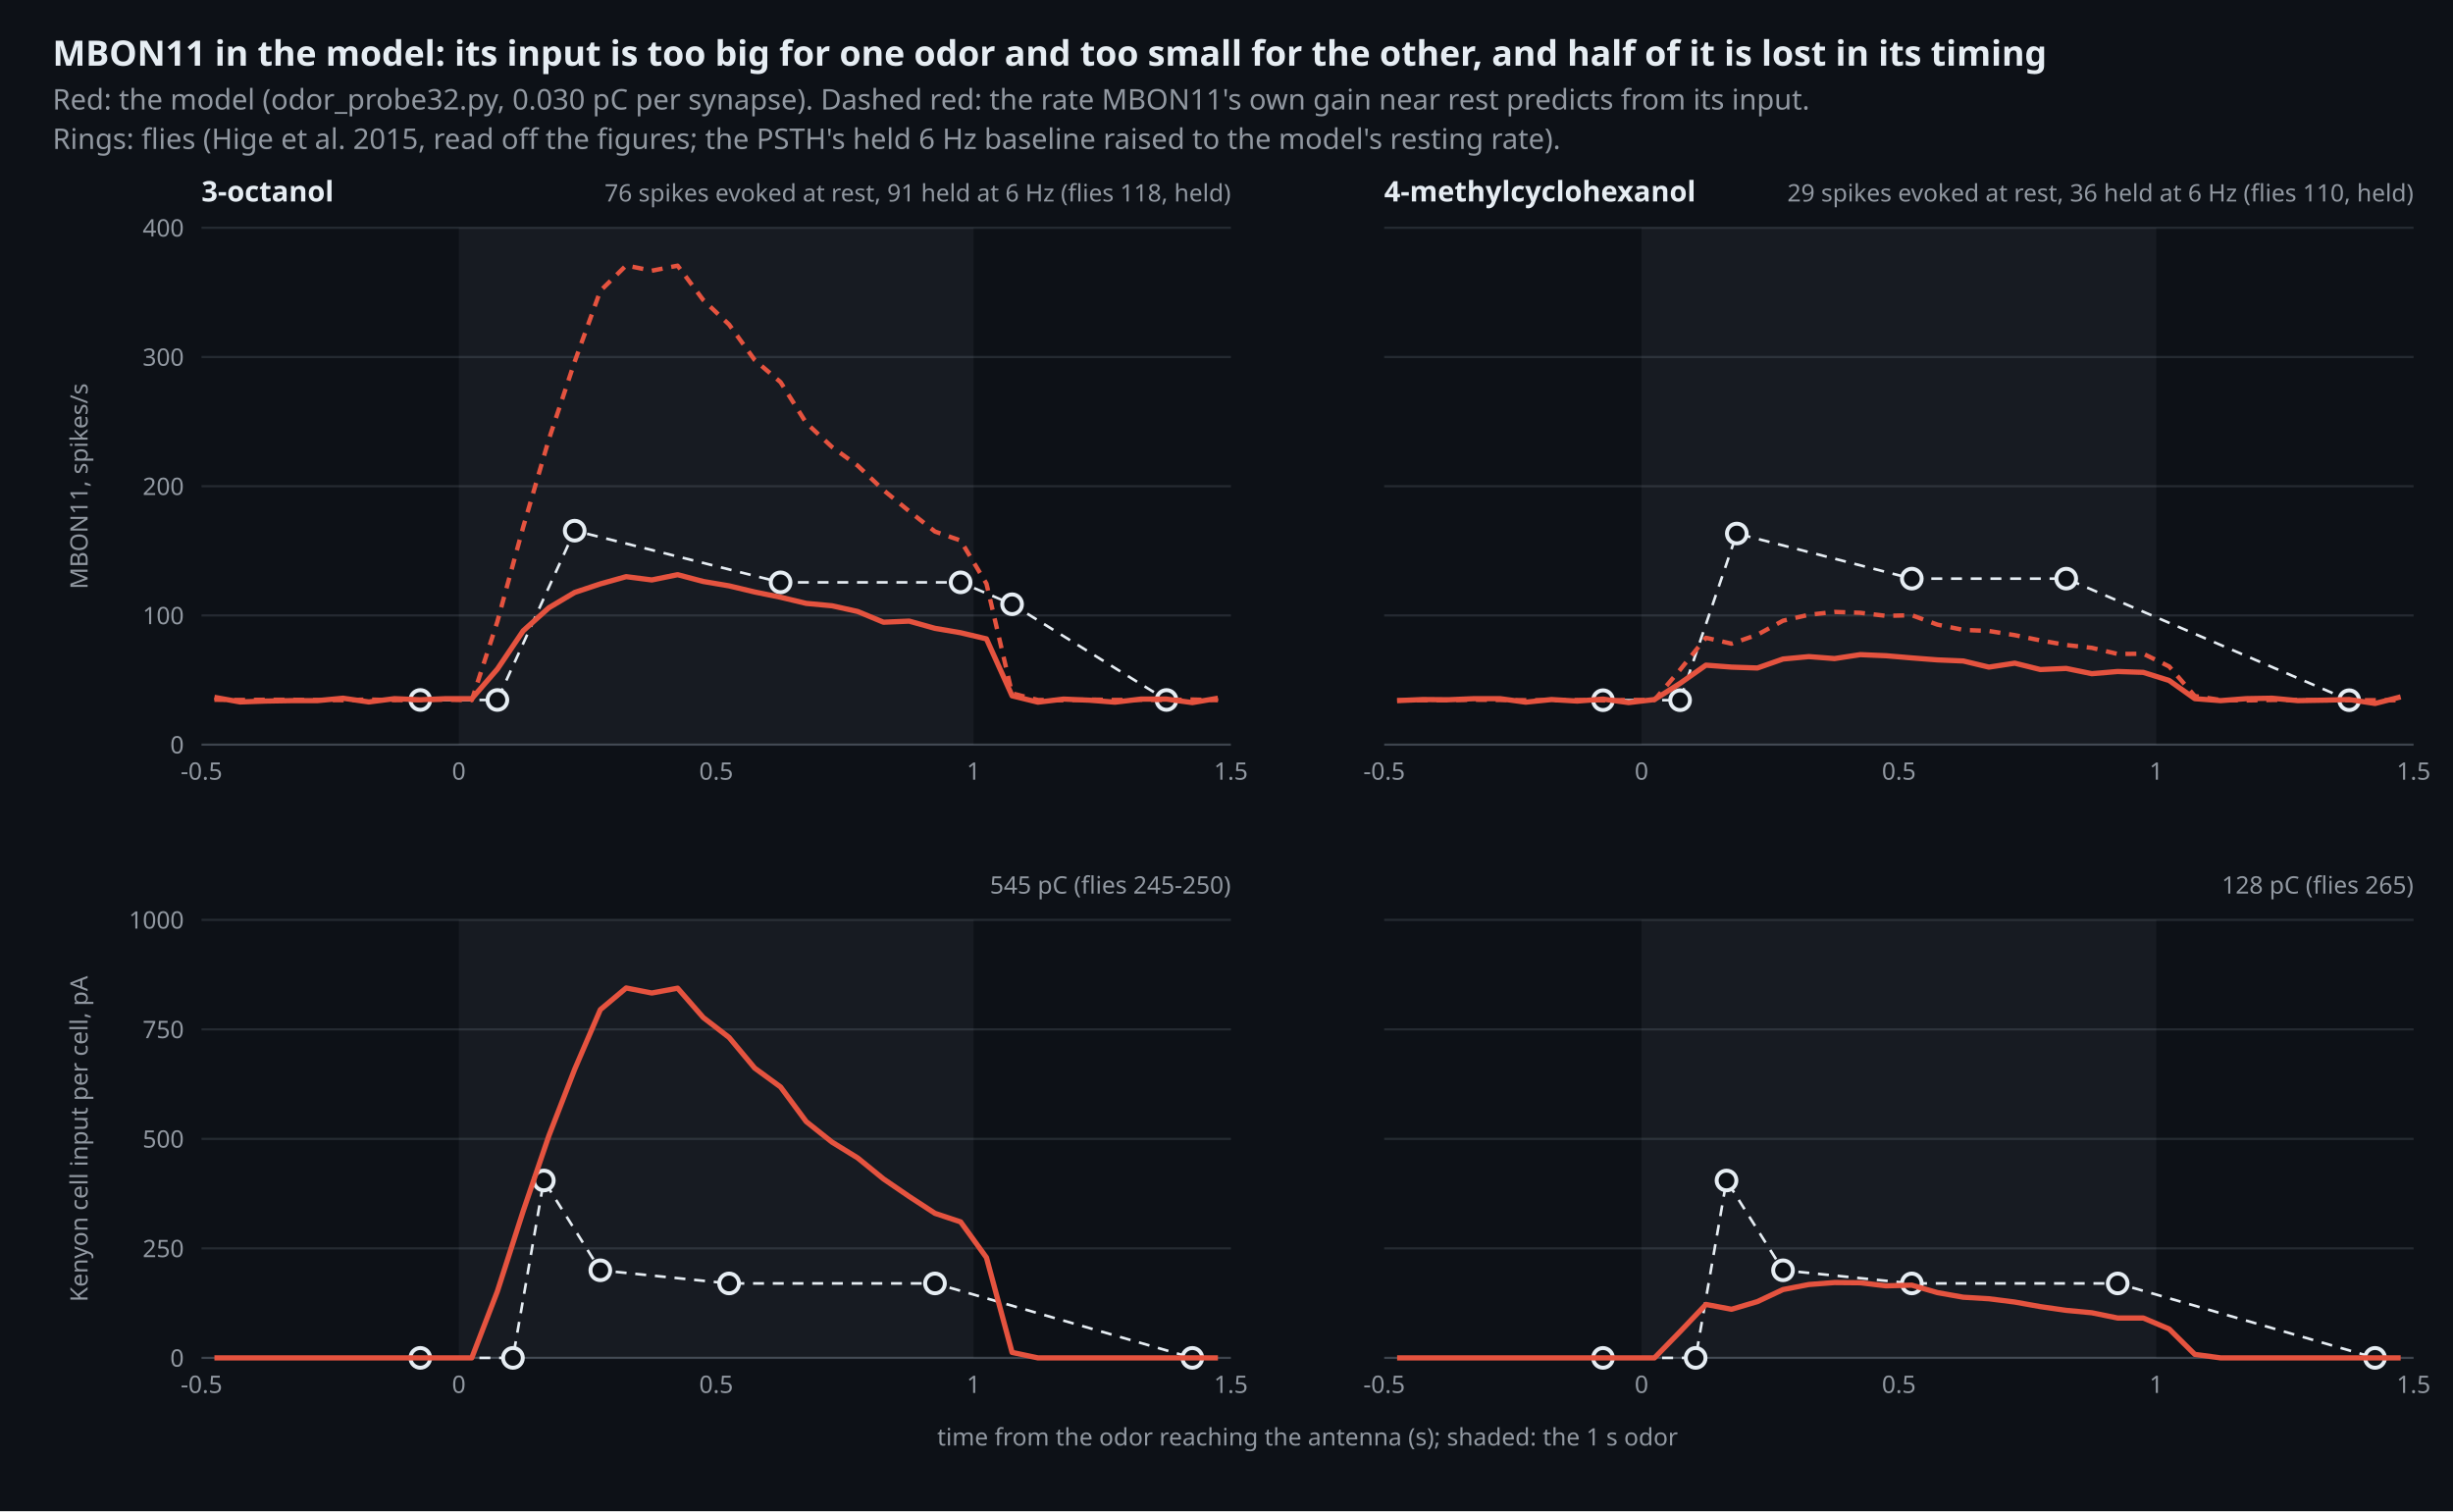
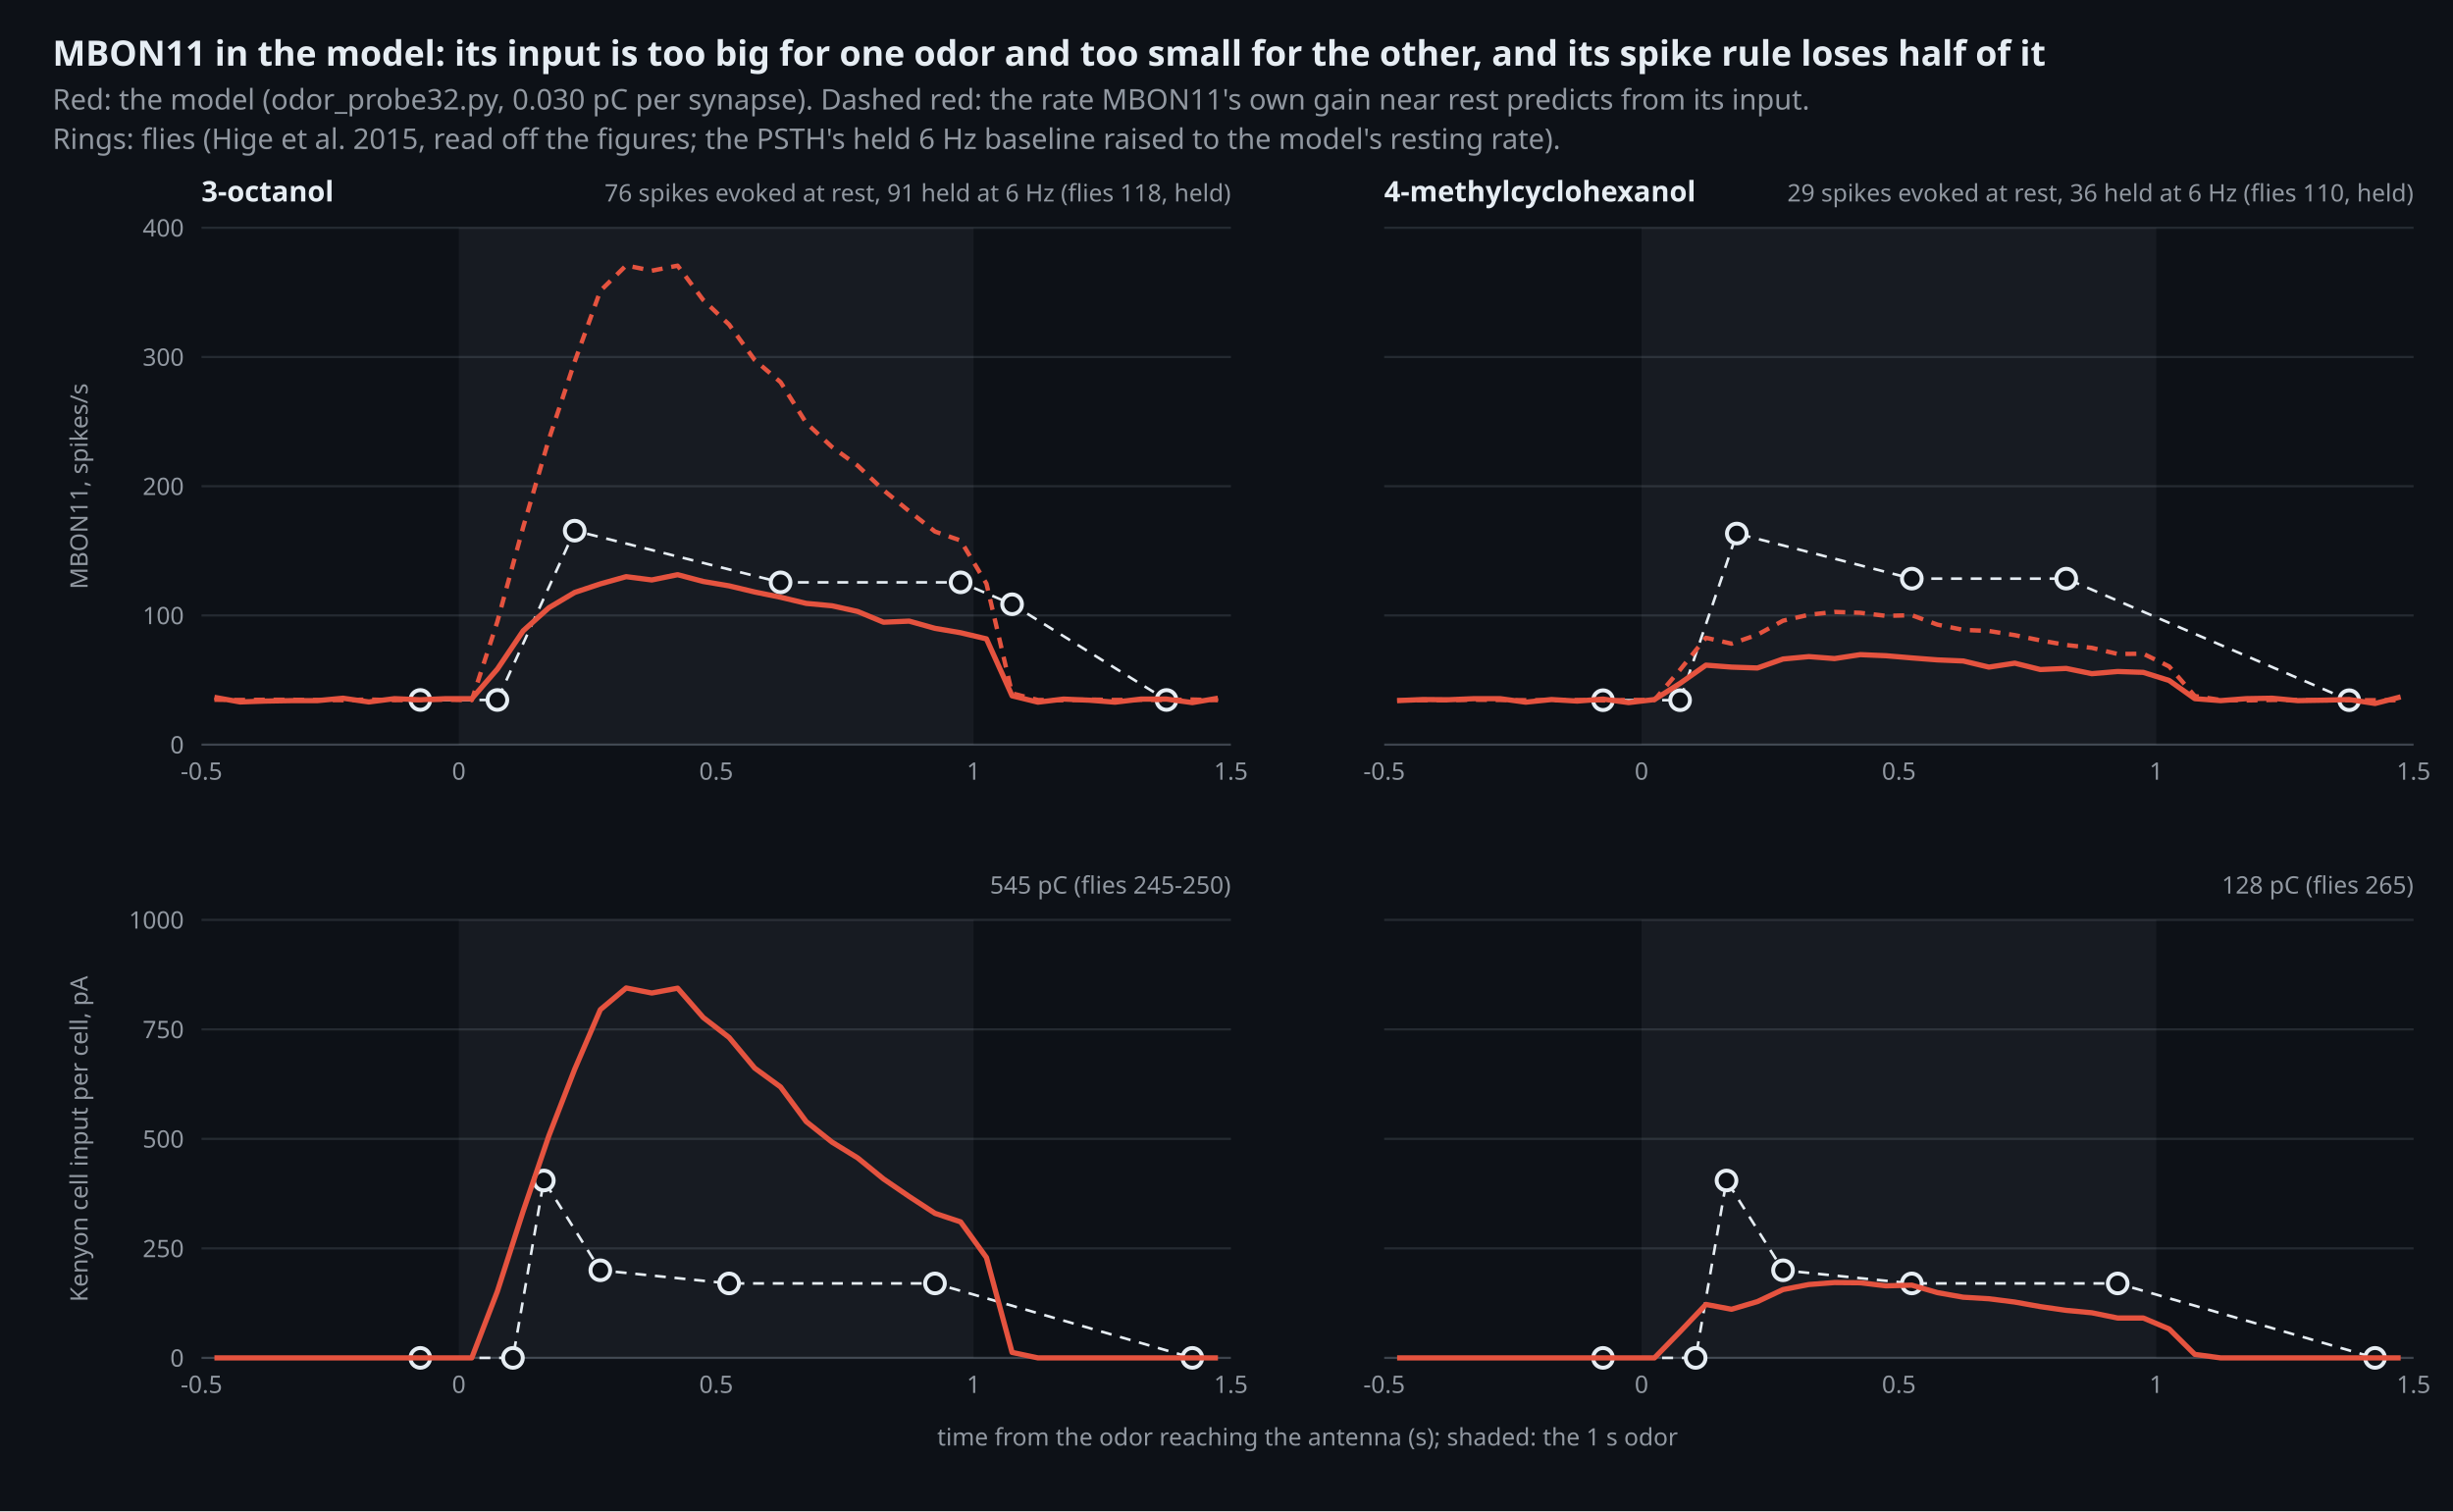
<svg xmlns="http://www.w3.org/2000/svg" width="1120" height="690" viewBox="0 0 1120 690" role="img" aria-labelledby="t">
  <style>
    text { font-family: -apple-system, BlinkMacSystemFont, 'Segoe UI', 'Noto Sans', Helvetica, Arial, sans-serif; }
    .lab { font-size: 16px; font-weight: 600; fill: #e6edf3; }
    .val { font-size: 13px; font-weight: 600; fill: #e6edf3; }
    .note { font-size: 13px; fill: #9198a1; }
    .tick { font-size: 11px; fill: #9198a1; }
    </style>
  <rect width="1120" height="690" fill="#0d1117" />
-   <text x="24.0" y="30.0" class="lab" text-anchor="start">MBON11 in the model: its input is too big for one odor and too small for the other, and half of it is lost in its timing</text>
+   <text x="24.0" y="30.0" class="lab" text-anchor="start">MBON11 in the model: its input is too big for one odor and too small for the other, and its spike rule loses half of it</text>
  <text x="24.0" y="50.0" class="note" text-anchor="start">Red: the model (odor_probe32.py, 0.030 pC per synapse). Dashed red: the rate MBON11's own gain near rest predicts from its input.</text>
  <text x="24.0" y="68.0" class="note" text-anchor="start">Rings: flies (Hige et al. 2015, read off the figures; the PSTH's held 6 Hz baseline raised to the model's resting rate).</text>
  <text x="92.0" y="92.0" class="val" text-anchor="start">3-octanol</text>
  <line x1="92" y1="340.0" x2="562" y2="340.0" stroke="#3d444d" stroke-opacity="1" />
  <text x="84.0" y="344.0" class="tick" text-anchor="end">0</text>
  <line x1="92" y1="281.0" x2="562" y2="281.0" stroke="#3d444d" stroke-opacity="0.5" />
  <text x="84.0" y="285.0" class="tick" text-anchor="end">100</text>
  <line x1="92" y1="222.0" x2="562" y2="222.0" stroke="#3d444d" stroke-opacity="0.5" />
  <text x="84.0" y="226.0" class="tick" text-anchor="end">200</text>
  <line x1="92" y1="163.0" x2="562" y2="163.0" stroke="#3d444d" stroke-opacity="0.5" />
  <text x="84.0" y="167.0" class="tick" text-anchor="end">300</text>
  <line x1="92" y1="104.0" x2="562" y2="104.0" stroke="#3d444d" stroke-opacity="0.5" />
  <text x="84.0" y="108.0" class="tick" text-anchor="end">400</text>
  <text x="92.0" y="356.0" class="tick" text-anchor="middle">-0.5</text>
  <text x="209.5" y="356.0" class="tick" text-anchor="middle">0</text>
  <text x="327.0" y="356.0" class="tick" text-anchor="middle">0.5</text>
  <text x="444.5" y="356.0" class="tick" text-anchor="middle">1</text>
  <text x="562.0" y="356.0" class="tick" text-anchor="middle">1.5</text>
  <rect x="209.5" y="104" width="235.0" height="236" fill="#e6edf3" fill-opacity="0.05" />
  <text x="40" y="222.0" class="tick" text-anchor="middle" transform="rotate(-90 40 222.0)">MBON11, spikes/s</text>
  <path d="M191.9 319.6 L227.1 319.6 L262.4 242.3 L356.4 265.9 L438.6 265.9 L462.1 275.9 L532.6 319.6" fill="none" stroke="#e6edf3" stroke-width="1.2" stroke-linejoin="round" stroke-dasharray="5 4" />
  <circle cx="191.9" cy="319.6" r="4.5" fill="#0d1117" stroke="#e6edf3" stroke-width="1.8" />
  <circle cx="227.1" cy="319.6" r="4.5" fill="#0d1117" stroke="#e6edf3" stroke-width="1.8" />
  <circle cx="262.4" cy="242.3" r="4.5" fill="#0d1117" stroke="#e6edf3" stroke-width="1.8" />
  <circle cx="356.4" cy="265.9" r="4.5" fill="#0d1117" stroke="#e6edf3" stroke-width="1.8" />
  <circle cx="438.6" cy="265.9" r="4.5" fill="#0d1117" stroke="#e6edf3" stroke-width="1.8" />
  <circle cx="462.1" cy="275.9" r="4.5" fill="#0d1117" stroke="#e6edf3" stroke-width="1.8" />
  <circle cx="532.6" cy="319.6" r="4.5" fill="#0d1117" stroke="#e6edf3" stroke-width="1.8" />
  <path d="M97.9 319.5 L109.6 319.6 L121.4 319.5 L133.1 319.5 L144.9 319.6 L156.6 319.7 L168.4 319.4 L180.1 319.7 L191.9 319.6 L203.6 319.5 L215.4 319.7 L227.1 283.8 L238.9 240.6 L250.6 200.6 L262.4 165.1 L274.1 132.8 L285.9 121.2 L297.6 123.6 L309.4 121.3 L321.1 137.0 L332.9 148.2 L344.6 164.4 L356.4 174.5 L368.1 193.1 L379.9 204.1 L391.6 212.6 L403.4 223.8 L415.1 233.4 L426.9 242.7 L438.6 246.8 L450.4 266.5 L462.1 316.6 L473.9 319.6 L485.6 319.7 L497.4 319.4 L509.1 319.6 L520.9 319.5 L532.6 319.6 L544.4 319.4 L556.1 319.7" fill="none" stroke="#e5533f" stroke-width="2.0" stroke-linejoin="round" stroke-dasharray="5 4" />
  <path d="M97.9 318.4 L109.6 320.5 L121.4 320.1 L133.1 319.9 L144.9 319.9 L156.6 318.8 L168.4 320.5 L180.1 319.0 L191.9 319.5 L203.6 319.0 L215.4 319.0 L227.1 305.5 L238.9 288.0 L250.6 277.5 L262.4 270.5 L274.1 266.6 L285.9 263.3 L297.6 264.8 L309.4 262.4 L321.1 265.5 L332.9 267.5 L344.6 270.3 L356.4 272.7 L368.1 275.5 L379.9 276.6 L391.6 279.2 L403.4 284.1 L415.1 283.6 L426.9 286.9 L438.6 288.9 L450.4 291.7 L462.1 317.7 L473.9 320.6 L485.6 319.2 L497.4 319.7 L509.1 320.6 L520.9 319.2 L532.6 319.2 L544.4 320.8 L556.1 318.8" fill="none" stroke="#e5533f" stroke-width="2.4" stroke-linejoin="round" />
  <line x1="92" y1="620.0" x2="562" y2="620.0" stroke="#3d444d" stroke-opacity="1" />
  <text x="84.0" y="624.0" class="tick" text-anchor="end">0</text>
  <line x1="92" y1="570.0" x2="562" y2="570.0" stroke="#3d444d" stroke-opacity="0.5" />
  <text x="84.0" y="574.0" class="tick" text-anchor="end">250</text>
  <line x1="92" y1="520.0" x2="562" y2="520.0" stroke="#3d444d" stroke-opacity="0.5" />
  <text x="84.0" y="524.0" class="tick" text-anchor="end">500</text>
  <line x1="92" y1="470.0" x2="562" y2="470.0" stroke="#3d444d" stroke-opacity="0.5" />
  <text x="84.0" y="474.0" class="tick" text-anchor="end">750</text>
  <line x1="92" y1="420.0" x2="562" y2="420.0" stroke="#3d444d" stroke-opacity="0.5" />
  <text x="84.0" y="424.0" class="tick" text-anchor="end">1000</text>
  <text x="92.0" y="636.0" class="tick" text-anchor="middle">-0.5</text>
  <text x="209.5" y="636.0" class="tick" text-anchor="middle">0</text>
  <text x="327.0" y="636.0" class="tick" text-anchor="middle">0.5</text>
  <text x="444.5" y="636.0" class="tick" text-anchor="middle">1</text>
  <text x="562.0" y="636.0" class="tick" text-anchor="middle">1.5</text>
  <rect x="209.5" y="420" width="235.0" height="200" fill="#e6edf3" fill-opacity="0.05" />
  <text x="40" y="520.0" class="tick" text-anchor="middle" transform="rotate(-90 40 520.0)">Kenyon cell input per cell, pA</text>
  <path d="M191.9 620.0 L234.2 620.0 L248.3 539.0 L274.1 580.0 L332.9 586.0 L426.9 586.0 L544.4 620.0" fill="none" stroke="#e6edf3" stroke-width="1.2" stroke-linejoin="round" stroke-dasharray="5 4" />
  <circle cx="191.9" cy="620.0" r="4.5" fill="#0d1117" stroke="#e6edf3" stroke-width="1.8" />
  <circle cx="234.2" cy="620.0" r="4.5" fill="#0d1117" stroke="#e6edf3" stroke-width="1.8" />
  <circle cx="248.3" cy="539.0" r="4.5" fill="#0d1117" stroke="#e6edf3" stroke-width="1.8" />
  <circle cx="274.1" cy="580.0" r="4.5" fill="#0d1117" stroke="#e6edf3" stroke-width="1.8" />
  <circle cx="332.9" cy="586.0" r="4.5" fill="#0d1117" stroke="#e6edf3" stroke-width="1.8" />
  <circle cx="426.9" cy="586.0" r="4.5" fill="#0d1117" stroke="#e6edf3" stroke-width="1.8" />
  <circle cx="544.4" cy="620.0" r="4.5" fill="#0d1117" stroke="#e6edf3" stroke-width="1.8" />
  <path d="M97.9 620.0 L109.6 620.0 L121.4 620.0 L133.1 620.0 L144.9 620.0 L156.6 620.0 L168.4 620.0 L180.1 620.0 L191.9 620.0 L203.6 620.0 L215.4 620.0 L227.1 589.6 L238.9 552.9 L250.6 518.6 L262.4 488.2 L274.1 461.0 L285.9 451.1 L297.6 453.4 L309.4 451.2 L321.1 464.6 L332.9 473.7 L344.6 487.7 L356.4 496.3 L368.1 512.1 L379.9 521.5 L391.6 528.7 L403.4 538.3 L415.1 546.3 L426.9 554.0 L438.6 557.9 L450.4 574.2 L462.1 617.5 L473.9 620.0 L485.6 620.0 L497.4 620.0 L509.1 620.0 L520.9 620.0 L532.6 620.0 L544.4 620.0 L556.1 620.0" fill="none" stroke="#e5533f" stroke-width="2.4" stroke-linejoin="round" />
  <text x="562.0" y="92.0" class="tick" text-anchor="end">76 spikes evoked at rest, 91 held at 6 Hz (flies 118, held)</text>
  <text x="562.0" y="408.0" class="tick" text-anchor="end">545 pC (flies 245-250)</text>
  <text x="632.0" y="92.0" class="val" text-anchor="start">4-methylcyclohexanol</text>
  <line x1="632" y1="340.0" x2="1102" y2="340.0" stroke="#3d444d" stroke-opacity="1" />
  <line x1="632" y1="281.0" x2="1102" y2="281.0" stroke="#3d444d" stroke-opacity="0.5" />
  <line x1="632" y1="222.0" x2="1102" y2="222.0" stroke="#3d444d" stroke-opacity="0.5" />
  <line x1="632" y1="163.0" x2="1102" y2="163.0" stroke="#3d444d" stroke-opacity="0.5" />
  <line x1="632" y1="104.0" x2="1102" y2="104.0" stroke="#3d444d" stroke-opacity="0.5" />
  <text x="632.0" y="356.0" class="tick" text-anchor="middle">-0.5</text>
  <text x="749.5" y="356.0" class="tick" text-anchor="middle">0</text>
  <text x="867.0" y="356.0" class="tick" text-anchor="middle">0.5</text>
  <text x="984.5" y="356.0" class="tick" text-anchor="middle">1</text>
  <text x="1102.0" y="356.0" class="tick" text-anchor="middle">1.5</text>
  <rect x="749.5" y="104" width="235.0" height="236" fill="#e6edf3" fill-opacity="0.05" />
  <path d="M731.9 319.7 L767.1 319.7 L793.0 243.6 L872.9 264.2 L943.4 264.2 L1072.6 319.7" fill="none" stroke="#e6edf3" stroke-width="1.2" stroke-linejoin="round" stroke-dasharray="5 4" />
  <circle cx="731.9" cy="319.7" r="4.5" fill="#0d1117" stroke="#e6edf3" stroke-width="1.8" />
  <circle cx="767.1" cy="319.7" r="4.5" fill="#0d1117" stroke="#e6edf3" stroke-width="1.8" />
  <circle cx="793.0" cy="243.6" r="4.5" fill="#0d1117" stroke="#e6edf3" stroke-width="1.8" />
  <circle cx="872.9" cy="264.2" r="4.5" fill="#0d1117" stroke="#e6edf3" stroke-width="1.8" />
  <circle cx="943.4" cy="264.2" r="4.5" fill="#0d1117" stroke="#e6edf3" stroke-width="1.8" />
  <circle cx="1072.6" cy="319.7" r="4.5" fill="#0d1117" stroke="#e6edf3" stroke-width="1.8" />
  <path d="M637.9 319.8 L649.6 319.7 L661.4 319.7 L673.1 319.5 L684.9 319.6 L696.6 319.7 L708.4 319.7 L720.1 319.6 L731.9 319.8 L743.6 319.6 L755.4 319.6 L767.1 305.8 L778.9 291.2 L790.6 293.9 L802.4 289.8 L814.1 283.4 L825.9 280.7 L837.6 279.4 L849.4 279.8 L861.1 281.2 L872.9 280.9 L884.6 285.2 L896.4 287.6 L908.1 288.1 L919.9 290.0 L931.6 292.4 L943.4 294.5 L955.1 295.8 L966.9 298.6 L978.6 298.5 L990.4 304.3 L1002.1 317.8 L1013.9 319.6 L1025.6 319.8 L1037.4 319.6 L1049.1 319.6 L1060.9 319.8 L1072.6 319.7 L1084.4 319.7 L1096.1 319.7" fill="none" stroke="#e5533f" stroke-width="2.0" stroke-linejoin="round" stroke-dasharray="5 4" />
  <path d="M637.9 319.9 L649.6 319.4 L661.4 319.5 L673.1 319.0 L684.9 319.0 L696.6 320.6 L708.4 319.4 L720.1 320.1 L731.9 319.2 L743.6 320.8 L755.4 319.4 L767.1 312.0 L778.9 303.7 L790.6 304.6 L802.4 305.0 L814.1 300.9 L825.9 299.8 L837.6 300.7 L849.4 298.9 L861.1 299.4 L872.9 300.4 L884.6 301.3 L896.4 301.8 L908.1 304.6 L919.9 302.8 L931.6 305.7 L943.4 305.2 L955.1 307.6 L966.9 306.6 L978.6 307.0 L990.4 310.7 L1002.1 319.0 L1013.9 319.9 L1025.6 319.0 L1037.4 318.8 L1049.1 319.9 L1060.9 319.7 L1072.6 319.4 L1084.4 321.2 L1096.1 318.2" fill="none" stroke="#e5533f" stroke-width="2.4" stroke-linejoin="round" />
  <line x1="632" y1="620.0" x2="1102" y2="620.0" stroke="#3d444d" stroke-opacity="1" />
  <line x1="632" y1="570.0" x2="1102" y2="570.0" stroke="#3d444d" stroke-opacity="0.5" />
  <line x1="632" y1="520.0" x2="1102" y2="520.0" stroke="#3d444d" stroke-opacity="0.5" />
  <line x1="632" y1="470.0" x2="1102" y2="470.0" stroke="#3d444d" stroke-opacity="0.5" />
  <line x1="632" y1="420.0" x2="1102" y2="420.0" stroke="#3d444d" stroke-opacity="0.5" />
  <text x="632.0" y="636.0" class="tick" text-anchor="middle">-0.5</text>
  <text x="749.5" y="636.0" class="tick" text-anchor="middle">0</text>
  <text x="867.0" y="636.0" class="tick" text-anchor="middle">0.5</text>
  <text x="984.5" y="636.0" class="tick" text-anchor="middle">1</text>
  <text x="1102.0" y="636.0" class="tick" text-anchor="middle">1.5</text>
  <rect x="749.5" y="420" width="235.0" height="200" fill="#e6edf3" fill-opacity="0.05" />
  <path d="M731.9 620.0 L774.2 620.0 L788.3 539.0 L814.1 580.0 L872.9 586.0 L966.9 586.0 L1084.4 620.0" fill="none" stroke="#e6edf3" stroke-width="1.2" stroke-linejoin="round" stroke-dasharray="5 4" />
  <circle cx="731.9" cy="620.0" r="4.5" fill="#0d1117" stroke="#e6edf3" stroke-width="1.8" />
  <circle cx="774.2" cy="620.0" r="4.5" fill="#0d1117" stroke="#e6edf3" stroke-width="1.8" />
  <circle cx="788.3" cy="539.0" r="4.5" fill="#0d1117" stroke="#e6edf3" stroke-width="1.8" />
  <circle cx="814.1" cy="580.0" r="4.5" fill="#0d1117" stroke="#e6edf3" stroke-width="1.8" />
  <circle cx="872.9" cy="586.0" r="4.5" fill="#0d1117" stroke="#e6edf3" stroke-width="1.8" />
  <circle cx="966.9" cy="586.0" r="4.5" fill="#0d1117" stroke="#e6edf3" stroke-width="1.8" />
  <circle cx="1084.4" cy="620.0" r="4.5" fill="#0d1117" stroke="#e6edf3" stroke-width="1.8" />
  <path d="M637.9 620.0 L649.6 620.0 L661.4 620.0 L673.1 620.0 L684.9 620.0 L696.6 620.0 L708.4 620.0 L720.1 620.0 L731.9 620.0 L743.6 620.0 L755.4 620.0 L767.1 608.0 L778.9 595.6 L790.6 597.8 L802.4 594.3 L814.1 588.8 L825.9 586.5 L837.6 585.6 L849.4 585.7 L861.1 587.1 L872.9 586.8 L884.6 590.2 L896.4 592.3 L908.1 593.0 L919.9 594.5 L931.6 596.6 L943.4 598.3 L955.1 599.4 L966.9 601.8 L978.6 601.8 L990.4 606.8 L1002.1 618.4 L1013.9 620.0 L1025.6 620.0 L1037.4 620.0 L1049.1 620.0 L1060.9 620.0 L1072.6 620.0 L1084.4 620.0 L1096.1 620.0" fill="none" stroke="#e5533f" stroke-width="2.4" stroke-linejoin="round" />
  <text x="1102.0" y="92.0" class="tick" text-anchor="end">29 spikes evoked at rest, 36 held at 6 Hz (flies 110, held)</text>
  <text x="1102.0" y="408.0" class="tick" text-anchor="end">128 pC (flies 265)</text>
  <text x="597.0" y="660.0" class="tick" text-anchor="middle">time from the odor reaching the antenna (s); shaded: the 1 s odor</text>
</svg>
